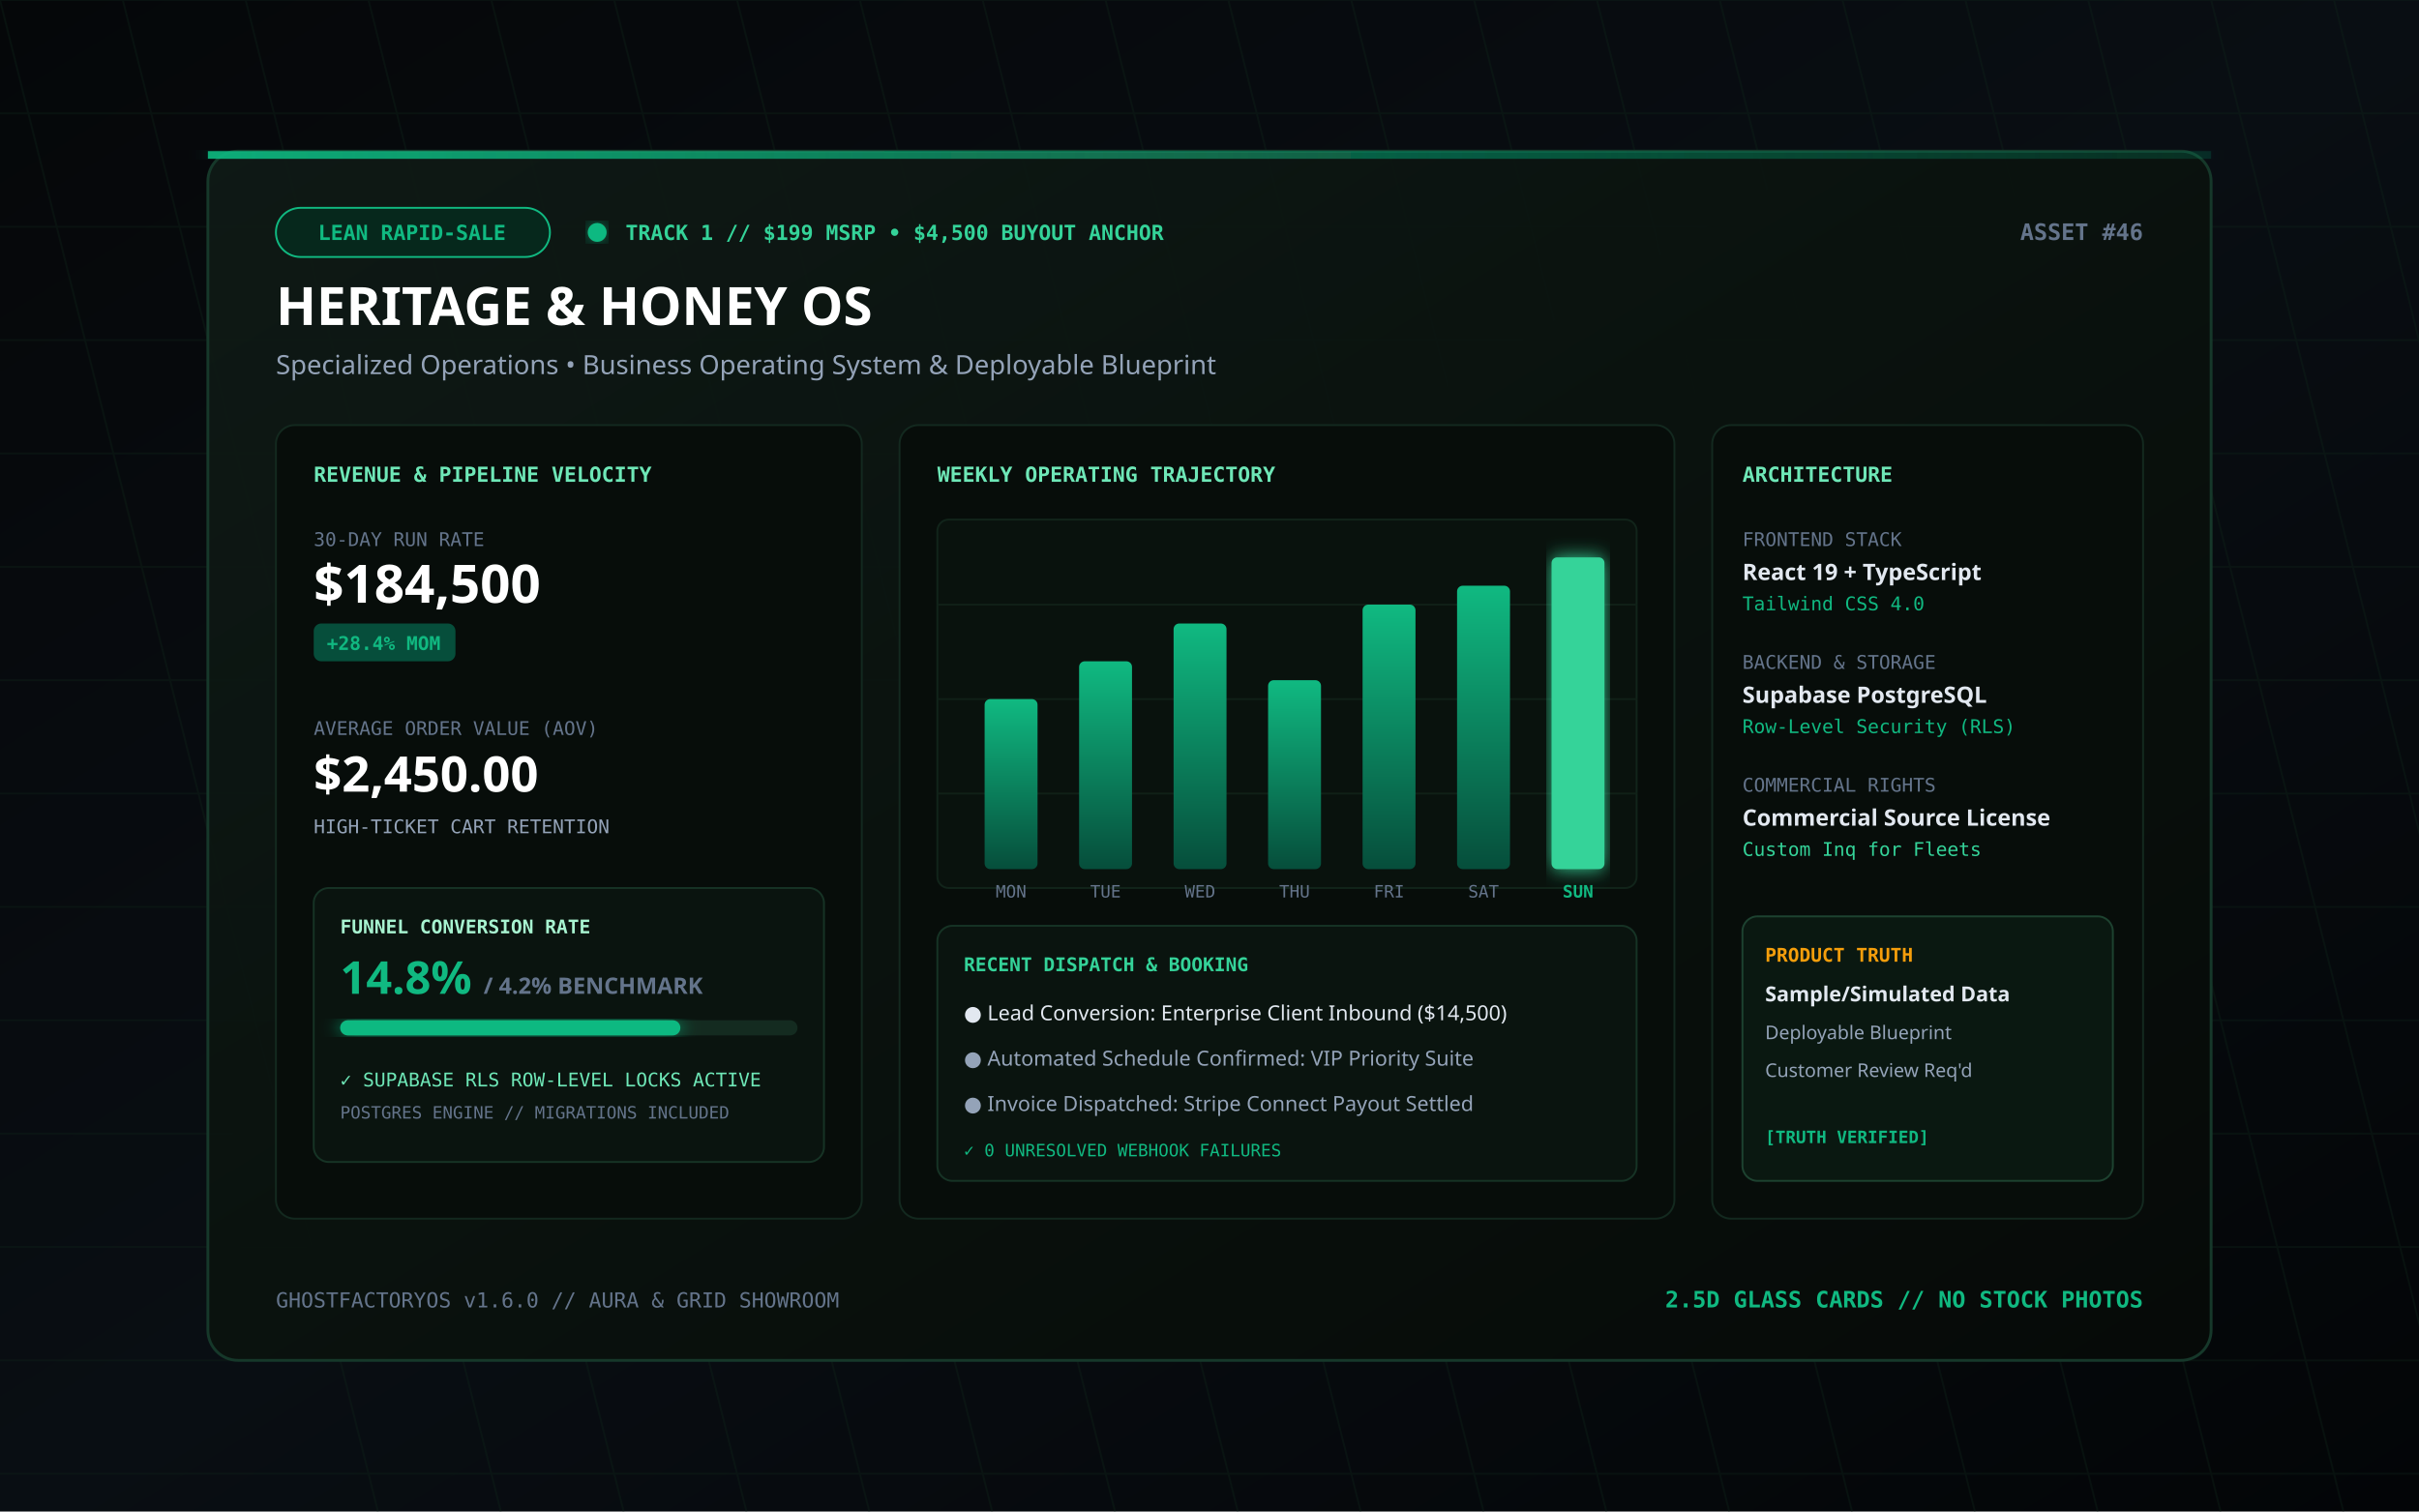
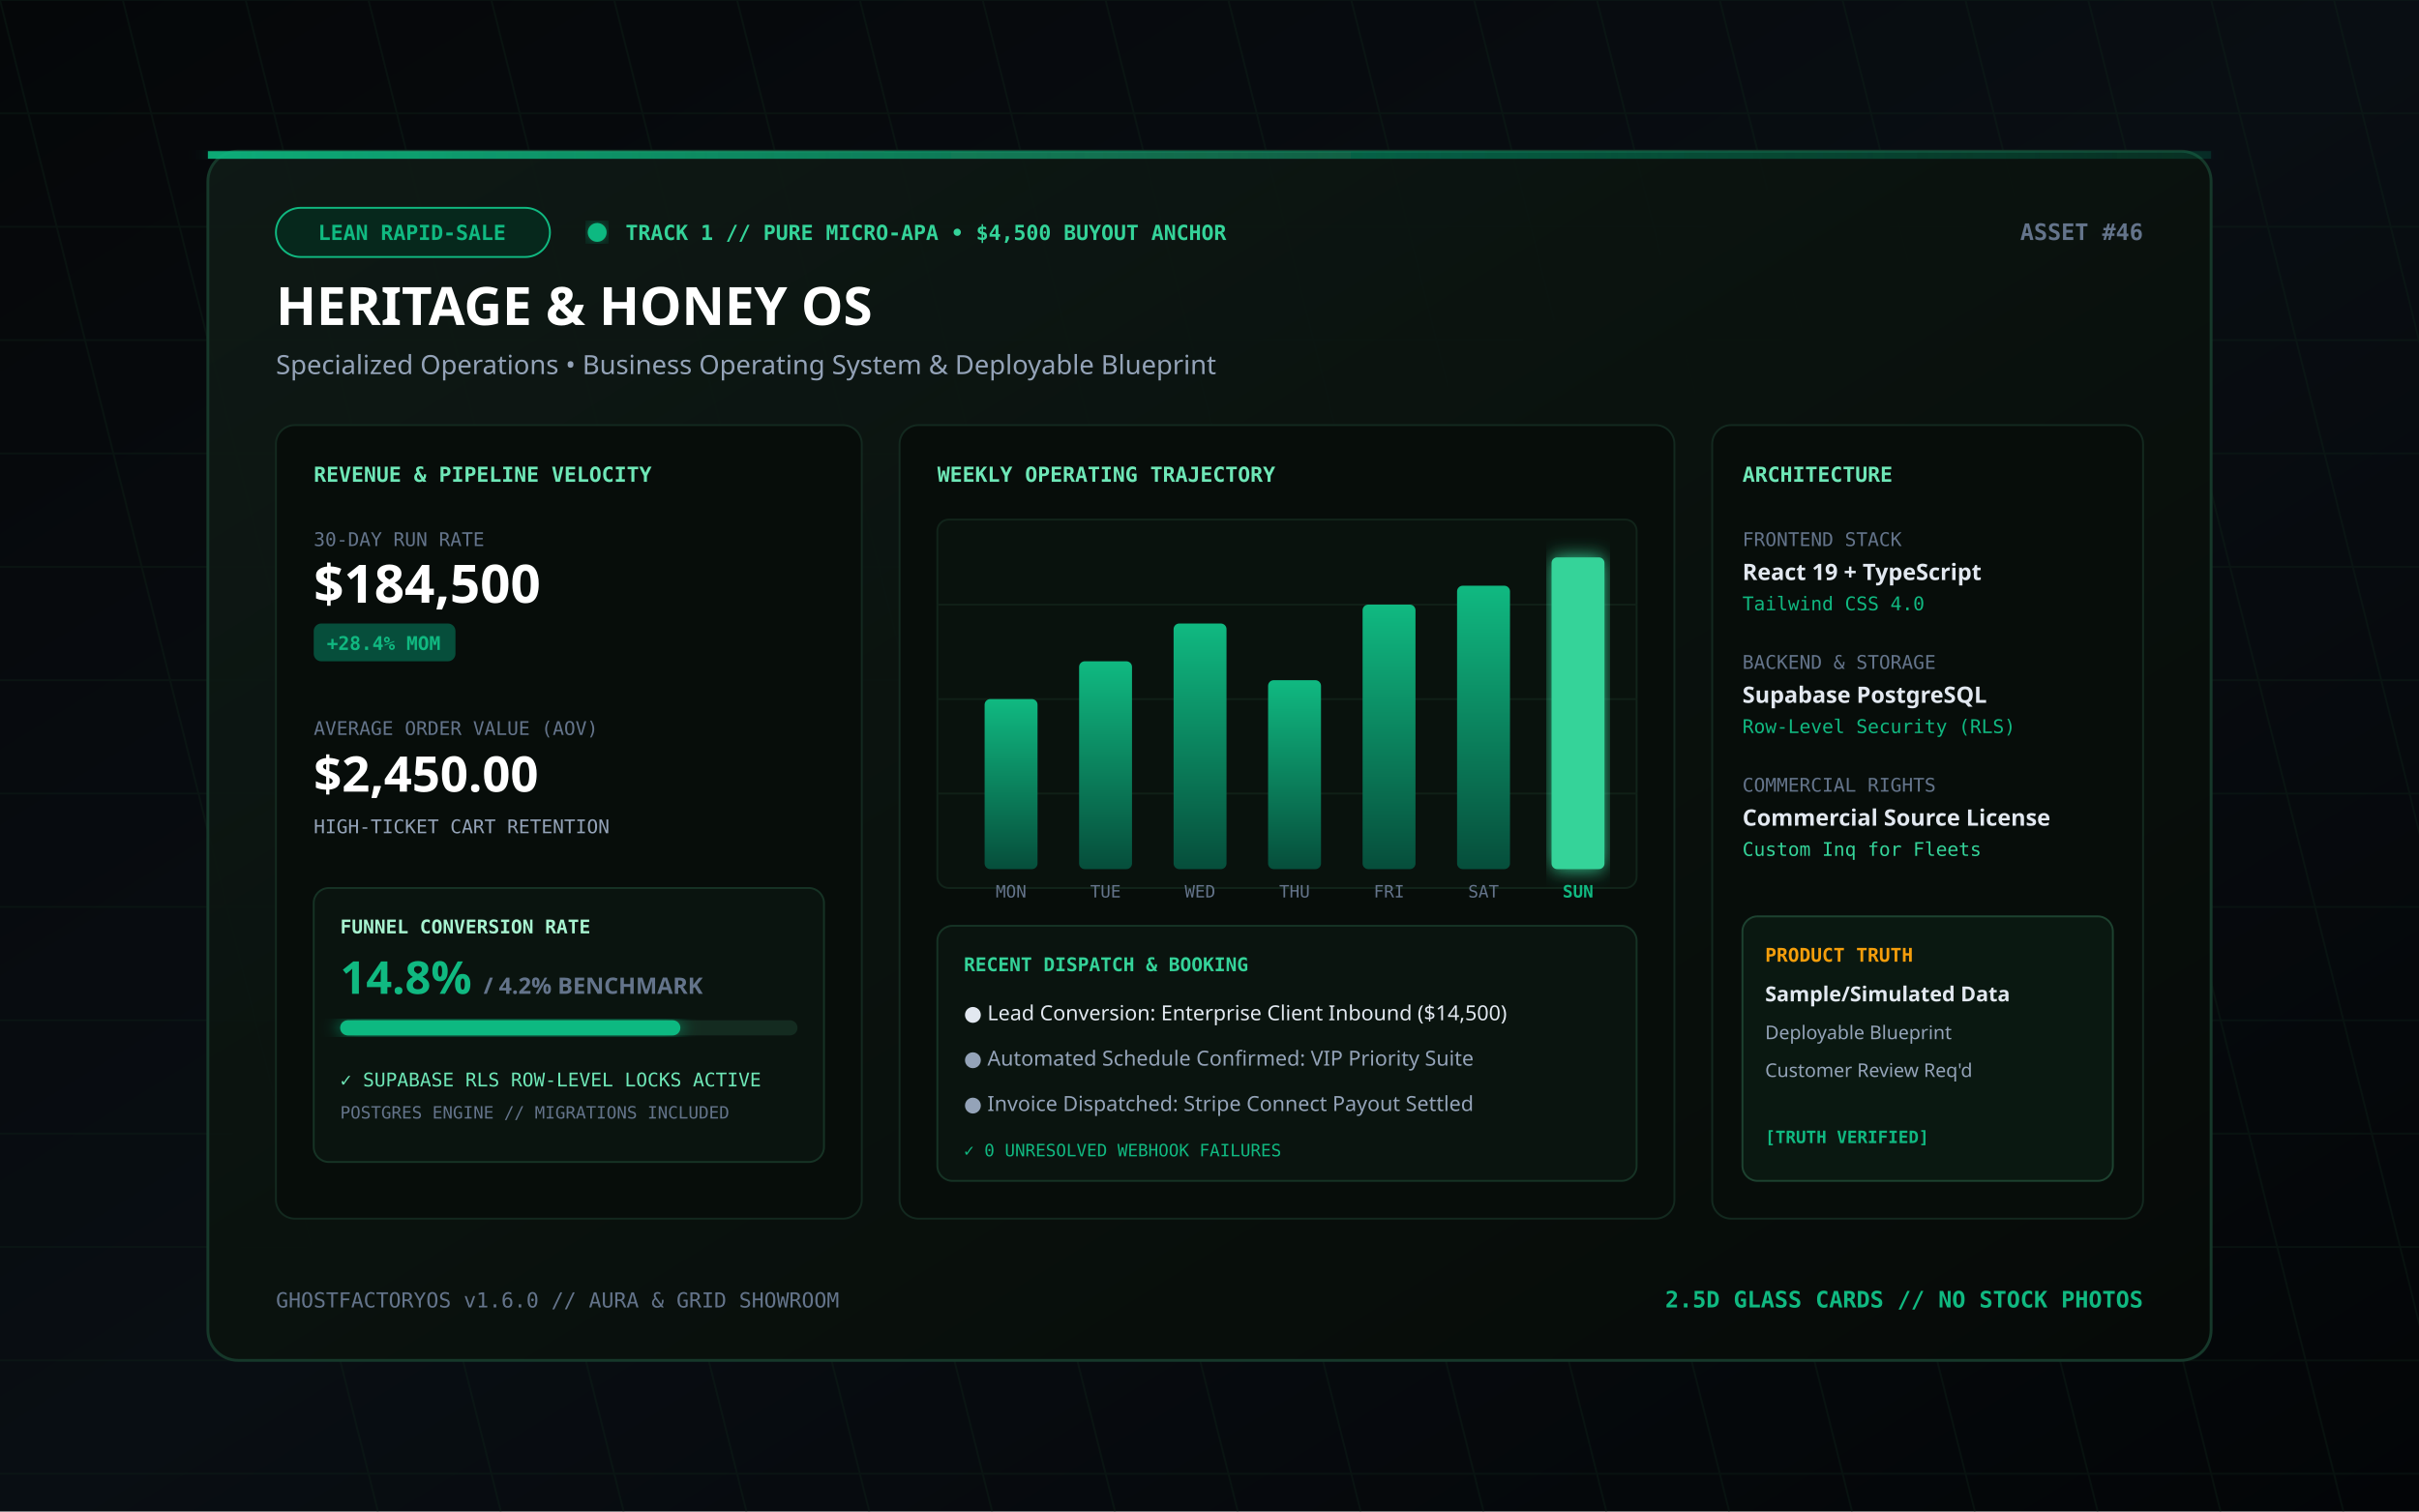
<svg xmlns="http://www.w3.org/2000/svg" width="1280" height="800" viewBox="0 0 1280 800">
  <defs>
    <linearGradient id="bgGradR_46" x1="0%" y1="0%" x2="100%" y2="100%">
      <stop offset="0%" stop-color="#050709" />
      <stop offset="50%" stop-color="#090E13" />
      <stop offset="100%" stop-color="#030507" />
    </linearGradient>
    <linearGradient id="glassCardGrad_46" x1="0%" y1="0%" x2="100%" y2="100%">
      <stop offset="0%" stop-color="#0F1A15" stop-opacity="0.95" />
      <stop offset="50%" stop-color="#0A120E" stop-opacity="0.98" />
      <stop offset="100%" stop-color="#060A08" stop-opacity="0.99" />
    </linearGradient>
    <linearGradient id="emeraldEdge_46" x1="0%" y1="0%" x2="100%" y2="0%">
      <stop offset="0%" stop-color="#10B981" stop-opacity="0.9" />
      <stop offset="100%" stop-color="#059669" stop-opacity="0.2" />
    </linearGradient>
    <linearGradient id="emeraldBar_46" x1="0%" y1="100%" x2="0%" y2="0%">
      <stop offset="0%" stop-color="#064E3B" />
      <stop offset="100%" stop-color="#10B981" />
    </linearGradient>
    <filter id="emeraldGlow_46">
      <feGaussianBlur stdDeviation="5" result="blur" />
      <feMerge>
        <feMergeNode in="blur" />
        <feMergeNode in="SourceGraphic" />
      </feMerge>
    </filter>
  </defs>
  <rect width="1280" height="800" fill="url(#bgGradR_46)" />
  <g stroke="#0F241A" stroke-width="1" opacity="0.35">
    <line x1="0" y1="0" x2="200" y2="800" />
    <line x1="65" y1="0" x2="265" y2="800" />
    <line x1="130" y1="0" x2="330" y2="800" />
    <line x1="195" y1="0" x2="395" y2="800" />
    <line x1="260" y1="0" x2="460" y2="800" />
    <line x1="325" y1="0" x2="525" y2="800" />
    <line x1="390" y1="0" x2="590" y2="800" />
    <line x1="455" y1="0" x2="655" y2="800" />
    <line x1="520" y1="0" x2="720" y2="800" />
    <line x1="585" y1="0" x2="785" y2="800" />
    <line x1="650" y1="0" x2="850" y2="800" />
    <line x1="715" y1="0" x2="915" y2="800" />
    <line x1="780" y1="0" x2="980" y2="800" />
    <line x1="845" y1="0" x2="1045" y2="800" />
    <line x1="910" y1="0" x2="1110" y2="800" />
    <line x1="975" y1="0" x2="1175" y2="800" />
    <line x1="1040" y1="0" x2="1240" y2="800" />
    <line x1="1105" y1="0" x2="1305" y2="800" />
    <line x1="1170" y1="0" x2="1370" y2="800" />
    <line x1="1235" y1="0" x2="1435" y2="800" />
    <line x1="1300" y1="0" x2="1500" y2="800" />
    <line x1="1365" y1="0" x2="1565" y2="800" />
    <line x1="0" y1="0" x2="1280" y2="0" />
    <line x1="0" y1="60" x2="1280" y2="60" />
    <line x1="0" y1="120" x2="1280" y2="120" />
    <line x1="0" y1="180" x2="1280" y2="180" />
    <line x1="0" y1="240" x2="1280" y2="240" />
    <line x1="0" y1="300" x2="1280" y2="300" />
    <line x1="0" y1="360" x2="1280" y2="360" />
    <line x1="0" y1="420" x2="1280" y2="420" />
    <line x1="0" y1="480" x2="1280" y2="480" />
    <line x1="0" y1="540" x2="1280" y2="540" />
    <line x1="0" y1="600" x2="1280" y2="600" />
    <line x1="0" y1="660" x2="1280" y2="660" />
    <line x1="0" y1="720" x2="1280" y2="720" />
    <line x1="0" y1="780" x2="1280" y2="780" />
    <line x1="0" y1="840" x2="1280" y2="840" />
  </g>
  <g transform="translate(110, 80)">
    <rect x="0" y="0" width="1060" height="640" rx="16" fill="url(#glassCardGrad_46)" stroke="#16382A" stroke-width="1.5" />
    <rect x="0" y="0" width="1060" height="4" fill="url(#emeraldEdge_46)" filter="url(#emeraldGlow_46)" />
    <g transform="translate(36, 30)">
      <rect x="0" y="0" width="145" height="26" rx="13" fill="#06281C" stroke="#10B981" stroke-width="1" />
      <text x="72" y="17" fill="#10B981" font-family="monospace" font-size="11" font-weight="700" text-anchor="middle">LEAN RAPID-SALE</text>
      <circle cx="170" cy="13" r="5" fill="#10B981" filter="url(#emeraldGlow_46)" />
-       <text x="185" y="17" fill="#34D399" font-family="monospace" font-size="11" font-weight="600">TRACK 1 // $199 MSRP • $4,500 BUYOUT ANCHOR</text>
+       <text x="185" y="17" fill="#34D399" font-family="monospace" font-size="11" font-weight="600">TRACK 1 // PURE MICRO-APA • $4,500 BUYOUT ANCHOR</text>
      <text x="988" y="17" fill="#64748B" font-family="monospace" font-size="12" text-anchor="end" font-weight="600">ASSET #46</text>
    </g>
    <text x="36" y="92" fill="#FFFFFF" font-family="sans-serif" font-size="28" font-weight="800">HERITAGE &amp; HONEY OS</text>
    <text x="36" y="118" fill="#94A3B8" font-family="sans-serif" font-size="14" font-weight="500">Specialized Operations • Business Operating System &amp; Deployable Blueprint</text>
    <g transform="translate(36, 145)">
      <rect width="310" height="420" rx="10" fill="#070D0A" stroke="#13291F" stroke-width="1" />
      <text x="20" y="30" fill="#6EE7B7" font-family="monospace" font-size="11" font-weight="700">REVENUE &amp; PIPELINE VELOCITY</text>
      <g transform="translate(20, 50)">
        <text x="0" y="14" fill="#64748B" font-family="monospace" font-size="10">30-DAY RUN RATE</text>
        <text x="0" y="44" fill="#FFFFFF" font-family="sans-serif" font-size="28" font-weight="800">$184,500</text>
        <rect x="0" y="55" width="75" height="20" rx="4" fill="#064E3B" />
        <text x="37" y="69" fill="#10B981" font-family="monospace" font-size="10" font-weight="700" text-anchor="middle">+28.4% MOM</text>
      </g>
      <g transform="translate(20, 150)">
        <text x="0" y="14" fill="#64748B" font-family="monospace" font-size="10">AVERAGE ORDER VALUE (AOV)</text>
        <text x="0" y="44" fill="#FFFFFF" font-family="sans-serif" font-size="26" font-weight="700">$2,450.00</text>
        <text x="0" y="66" fill="#94A3B8" font-family="monospace" font-size="10">HIGH-TICKET CART RETENTION</text>
      </g>
      <g transform="translate(20, 245)">
        <rect width="270" height="145" rx="8" fill="#0A140F" stroke="#163325" stroke-width="1" />
        <text x="14" y="24" fill="#A7F3D0" font-family="monospace" font-size="10" font-weight="700">FUNNEL CONVERSION RATE</text>
        <text x="14" y="56" fill="#10B981" font-family="sans-serif" font-size="24" font-weight="800">14.8% <tspan fill="#64748B" font-size="12">/ 4.2% BENCHMARK</tspan>
        </text>
        <rect x="14" y="70" width="242" height="8" rx="4" fill="#142B20" />
        <rect x="14" y="70" width="180" height="8" rx="4" fill="#10B981" filter="url(#emeraldGlow_46)" />
        <text x="14" y="105" fill="#6EE7B7" font-family="monospace" font-size="10">✓ SUPABASE RLS ROW-LEVEL LOCKS ACTIVE</text>
        <text x="14" y="122" fill="#64748B" font-family="monospace" font-size="9">POSTGRES ENGINE // MIGRATIONS INCLUDED</text>
      </g>
    </g>
    <g transform="translate(366, 145)">
      <rect width="410" height="420" rx="10" fill="#070D0A" stroke="#13291F" stroke-width="1" />
      <text x="20" y="30" fill="#6EE7B7" font-family="monospace" font-size="11" font-weight="700">WEEKLY OPERATING TRAJECTORY</text>
      <g transform="translate(20, 50)">
        <rect width="370" height="195" rx="6" fill="#09120D" stroke="#11241A" stroke-width="1" />
        <line x1="0" y1="45" x2="370" y2="45" stroke="#102017" stroke-width="1" />
        <line x1="0" y1="95" x2="370" y2="95" stroke="#102017" stroke-width="1" />
        <line x1="0" y1="145" x2="370" y2="145" stroke="#102017" stroke-width="1" />
        <rect x="25" y="95" width="28" height="90" rx="3" fill="url(#emeraldBar_46)" />
        <rect x="75" y="75" width="28" height="110" rx="3" fill="url(#emeraldBar_46)" />
        <rect x="125" y="55" width="28" height="130" rx="3" fill="url(#emeraldBar_46)" />
        <rect x="175" y="85" width="28" height="100" rx="3" fill="url(#emeraldBar_46)" />
        <rect x="225" y="45" width="28" height="140" rx="3" fill="url(#emeraldBar_46)" />
        <rect x="275" y="35" width="28" height="150" rx="3" fill="url(#emeraldBar_46)" />
        <rect x="325" y="20" width="28" height="165" rx="3" fill="#34D399" filter="url(#emeraldGlow_46)" />
        <text x="39" y="200" fill="#64748B" font-family="monospace" font-size="9" text-anchor="middle">MON</text>
        <text x="89" y="200" fill="#64748B" font-family="monospace" font-size="9" text-anchor="middle">TUE</text>
        <text x="139" y="200" fill="#64748B" font-family="monospace" font-size="9" text-anchor="middle">WED</text>
        <text x="189" y="200" fill="#64748B" font-family="monospace" font-size="9" text-anchor="middle">THU</text>
        <text x="239" y="200" fill="#64748B" font-family="monospace" font-size="9" text-anchor="middle">FRI</text>
        <text x="289" y="200" fill="#64748B" font-family="monospace" font-size="9" text-anchor="middle">SAT</text>
        <text x="339" y="200" fill="#10B981" font-family="monospace" font-size="9" font-weight="700" text-anchor="middle">SUN</text>
      </g>
      <g transform="translate(20, 265)">
        <rect width="370" height="135" rx="8" fill="#0A140F" stroke="#163325" stroke-width="1" />
        <text x="14" y="24" fill="#34D399" font-family="monospace" font-size="10" font-weight="700">RECENT DISPATCH &amp; BOOKING</text>
        <text x="14" y="50" fill="#E2E8F0" font-family="sans-serif" font-size="11">● Lead Conversion: Enterprise Client Inbound ($14,500)</text>
        <text x="14" y="74" fill="#94A3B8" font-family="sans-serif" font-size="11">● Automated Schedule Confirmed: VIP Priority Suite</text>
        <text x="14" y="98" fill="#94A3B8" font-family="sans-serif" font-size="11">● Invoice Dispatched: Stripe Connect Payout Settled</text>
        <text x="14" y="122" fill="#10B981" font-family="monospace" font-size="9">✓ 0 UNRESOLVED WEBHOOK FAILURES</text>
      </g>
    </g>
    <g transform="translate(796, 145)">
      <rect width="228" height="420" rx="10" fill="#070D0A" stroke="#13291F" stroke-width="1" />
      <text x="16" y="30" fill="#6EE7B7" font-family="monospace" font-size="11" font-weight="700">ARCHITECTURE</text>
      <g transform="translate(16, 50)">
        <text x="0" y="14" fill="#64748B" font-family="monospace" font-size="10">FRONTEND STACK</text>
        <text x="0" y="32" fill="#E2E8F0" font-family="sans-serif" font-size="12" font-weight="600">React 19 + TypeScript</text>
        <text x="0" y="48" fill="#10B981" font-family="monospace" font-size="10">Tailwind CSS 4.0</text>
      </g>
      <g transform="translate(16, 115)">
        <text x="0" y="14" fill="#64748B" font-family="monospace" font-size="10">BACKEND &amp; STORAGE</text>
        <text x="0" y="32" fill="#E2E8F0" font-family="sans-serif" font-size="12" font-weight="600">Supabase PostgreSQL</text>
        <text x="0" y="48" fill="#10B981" font-family="monospace" font-size="10">Row-Level Security (RLS)</text>
      </g>
      <g transform="translate(16, 180)">
        <text x="0" y="14" fill="#64748B" font-family="monospace" font-size="10">COMMERCIAL RIGHTS</text>
        <text x="0" y="32" fill="#E2E8F0" font-family="sans-serif" font-size="12" font-weight="600">Commercial Source License</text>
        <text x="0" y="48" fill="#34D399" font-family="monospace" font-size="10">Custom Inq for Fleets</text>
      </g>
      <g transform="translate(16, 260)">
        <rect width="196" height="140" rx="8" fill="#0A1811" stroke="#1D4230" stroke-width="1" />
        <text x="12" y="24" fill="#F59E0B" font-family="monospace" font-size="10" font-weight="700">PRODUCT TRUTH</text>
        <text x="12" y="45" fill="#E2E8F0" font-family="sans-serif" font-size="11" font-weight="600">Sample/Simulated Data</text>
        <text x="12" y="65" fill="#94A3B8" font-family="sans-serif" font-size="10">Deployable Blueprint</text>
        <text x="12" y="85" fill="#94A3B8" font-family="sans-serif" font-size="10">Customer Review Req'd</text>
        <text x="12" y="120" fill="#10B981" font-family="monospace" font-size="9" font-weight="700">[TRUTH VERIFIED]</text>
      </g>
    </g>
    <g transform="translate(36, 590)">
      <text x="0" y="22" fill="#64748B" font-family="monospace" font-size="11">GHOSTFACTORYOS v1.6.0 // AURA &amp; GRID SHOWROOM</text>
      <text x="988" y="22" fill="#10B981" font-family="monospace" font-size="12" font-weight="700" text-anchor="end">2.5D GLASS CARDS // NO STOCK PHOTOS</text>
    </g>
  </g>
</svg>
